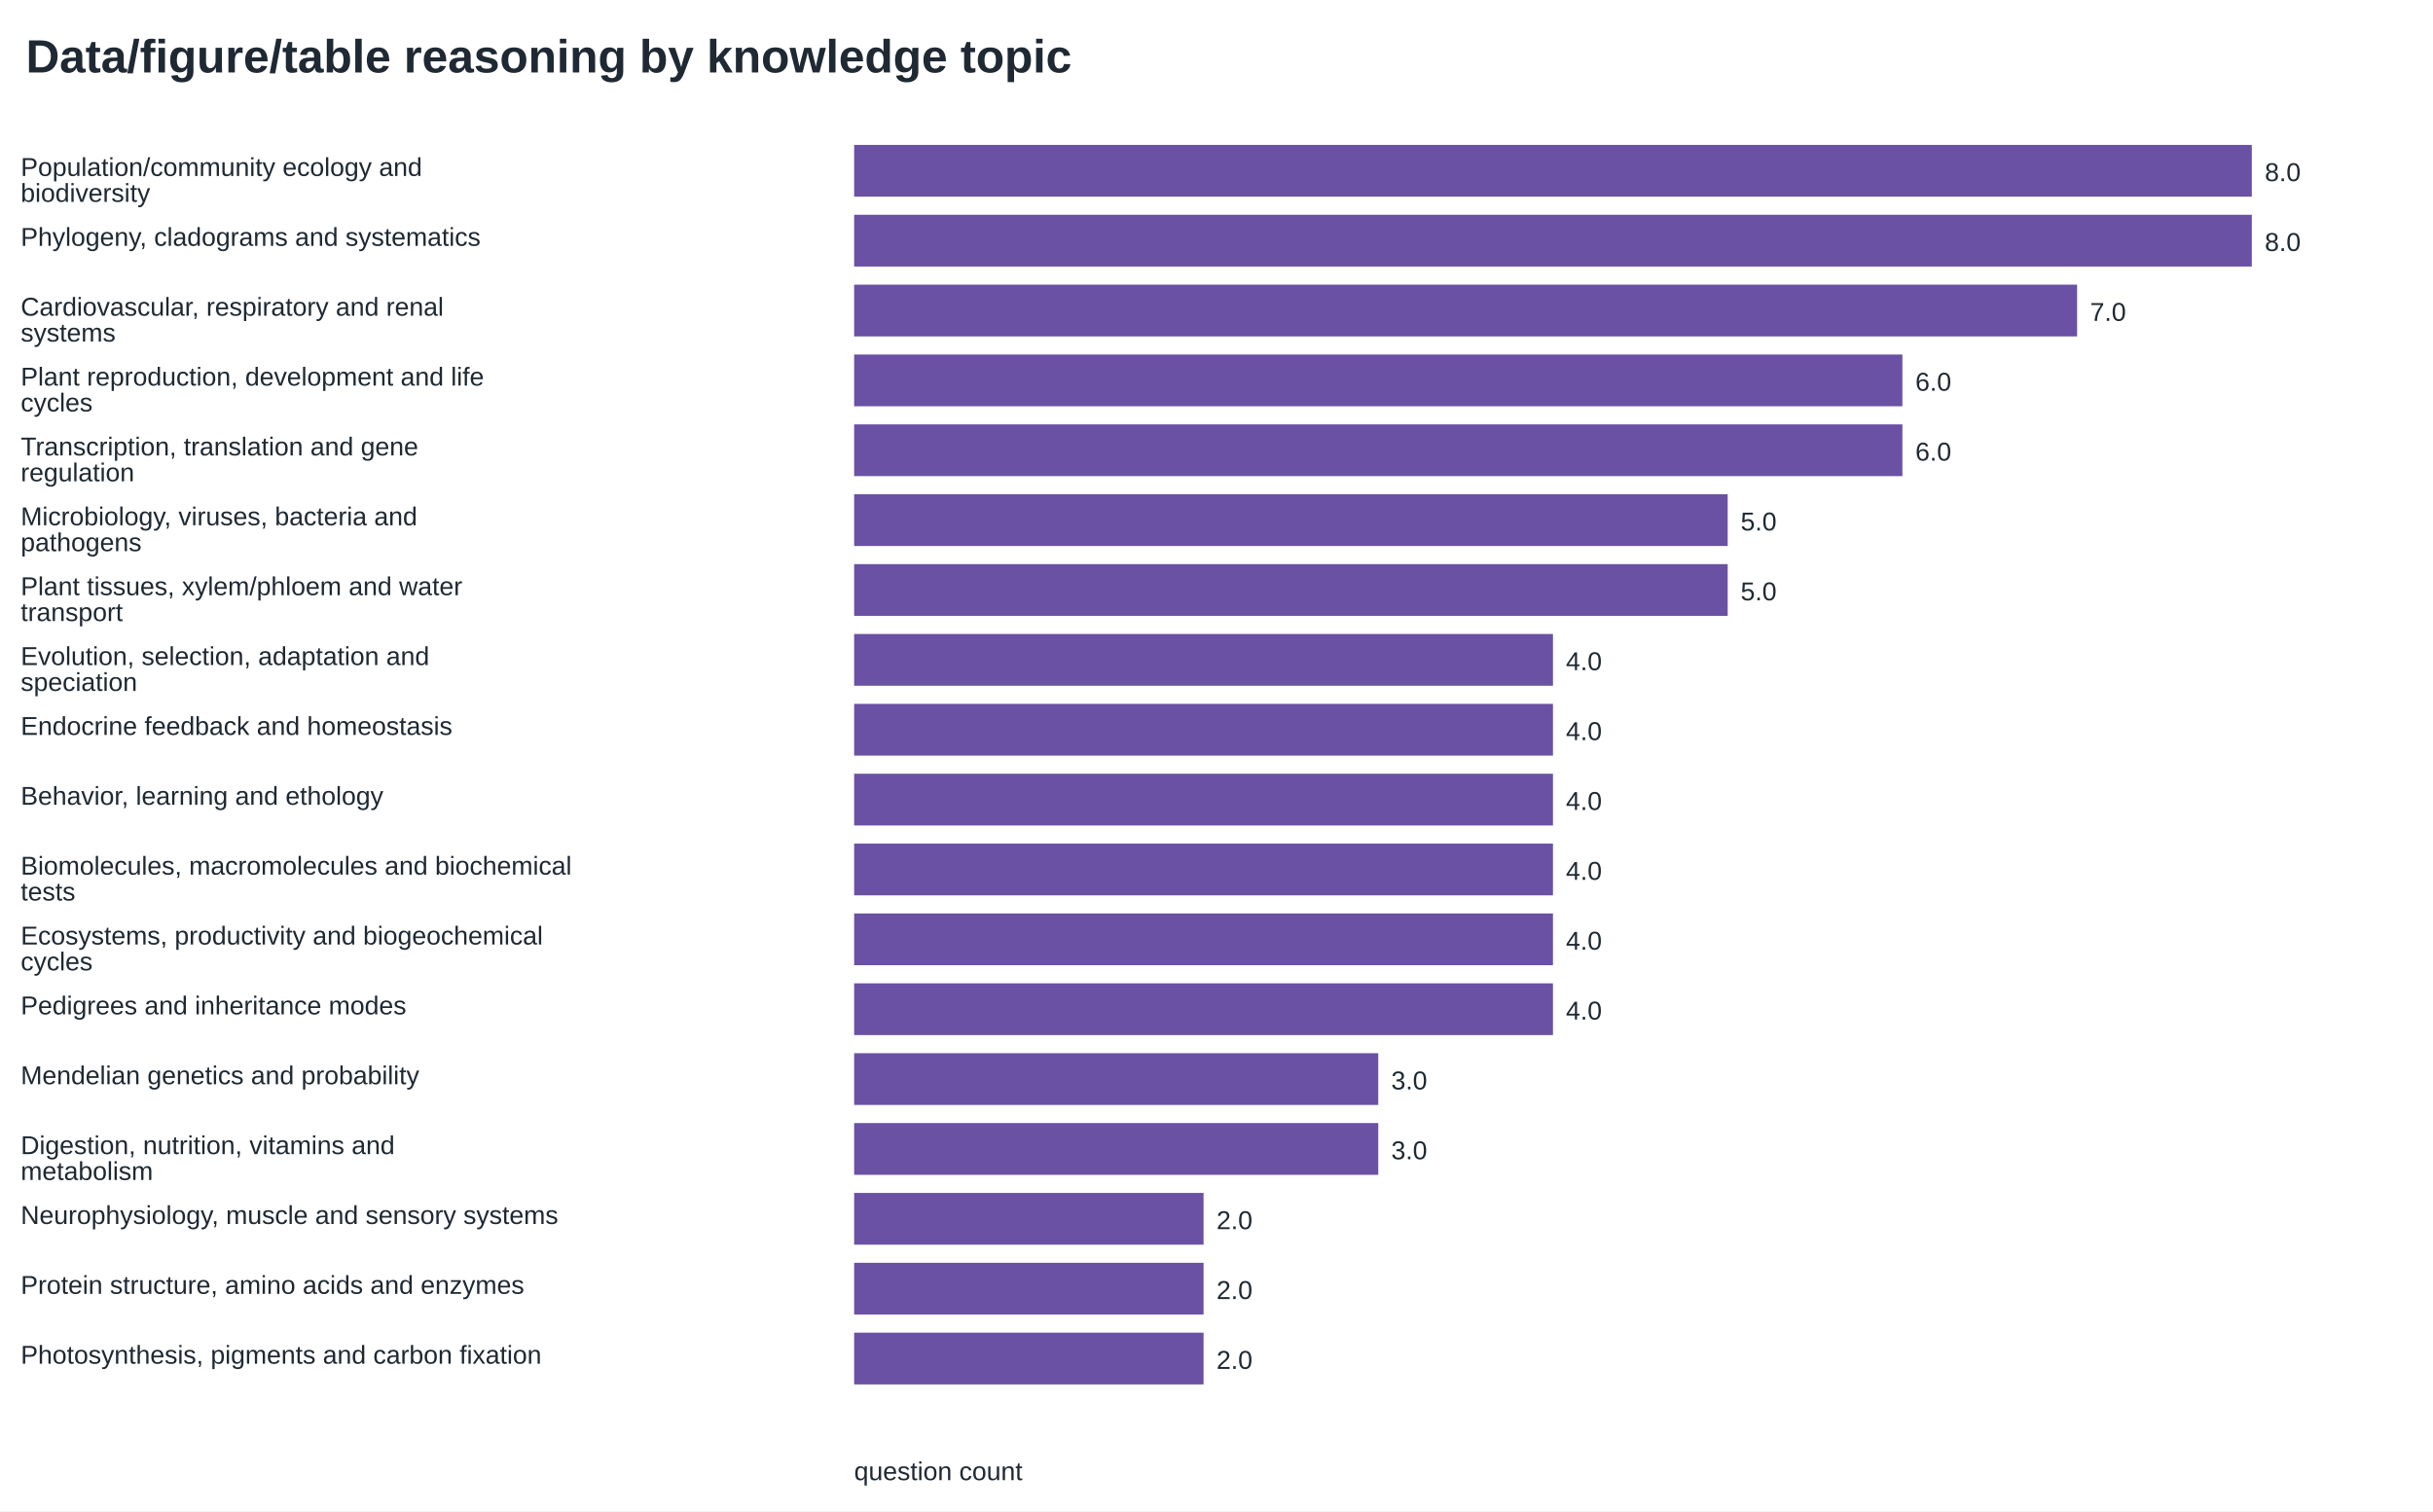
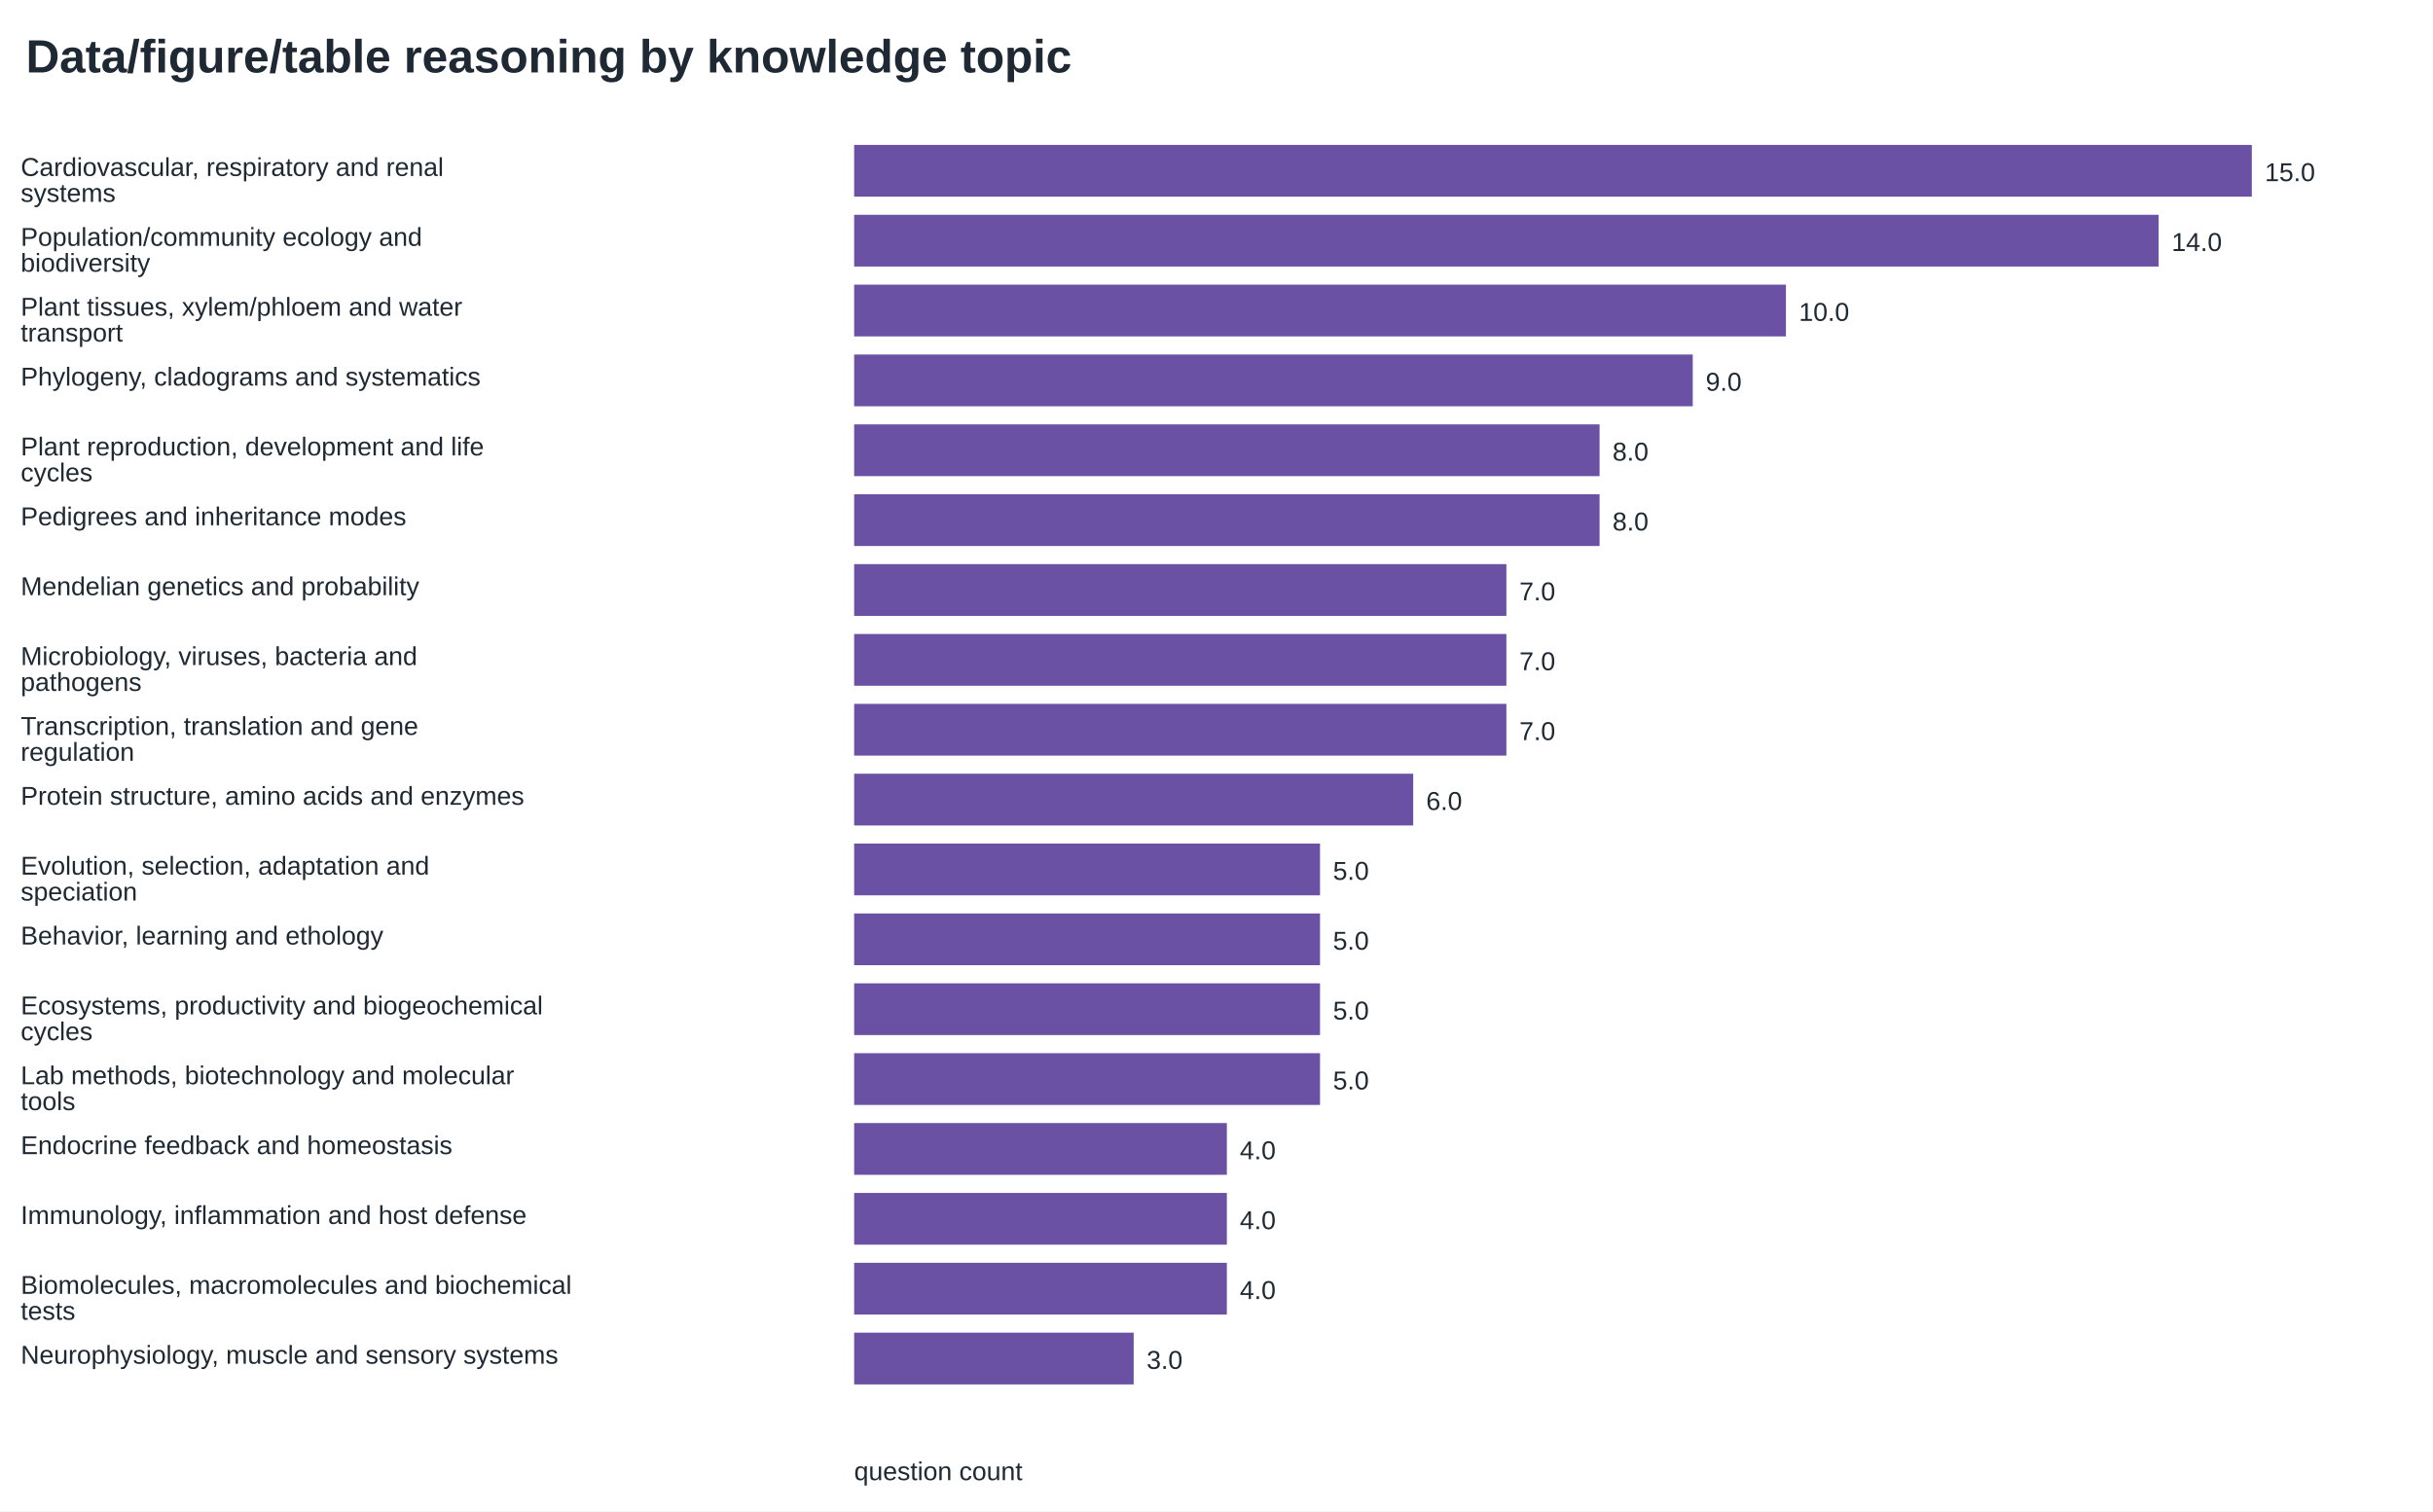
<svg xmlns="http://www.w3.org/2000/svg" width="940" height="584" viewBox="0 0 940 584">
  <style>text{font-family:Arial,Helvetica,sans-serif;font-size:12px;fill:#1f2933}.title{font-size:18px;font-weight:700}.small{font-size:10px}</style>
  <rect width="940" height="584" fill="white" />
  <text x="10" y="28" class="title">Data/figure/table reasoning by knowledge topic</text>
-   <text x="8" y="68" class="small">Population/community ecology and</text>
-   <text x="8" y="78" class="small">biodiversity</text>
+   <text x="8" y="68" class="small">Cardiovascular, respiratory and renal</text>
+   <text x="8" y="78" class="small">systems</text>
  <rect x="330" y="56" width="540.0" height="20" fill="#6a51a3" />
-   <text x="875.0" y="70" class="small">8.0</text>
-   <text x="8" y="95" class="small">Phylogeny, cladograms and systematics</text>
-   <rect x="330" y="83" width="540.0" height="20" fill="#6a51a3" />
-   <text x="875.0" y="97" class="small">8.0</text>
-   <text x="8" y="122" class="small">Cardiovascular, respiratory and renal</text>
-   <text x="8" y="132" class="small">systems</text>
-   <rect x="330" y="110" width="472.5" height="20" fill="#6a51a3" />
-   <text x="807.5" y="124" class="small">7.0</text>
-   <text x="8" y="149" class="small">Plant reproduction, development and life</text>
-   <text x="8" y="159" class="small">cycles</text>
-   <rect x="330" y="137" width="405.0" height="20" fill="#6a51a3" />
-   <text x="740.0" y="151" class="small">6.0</text>
-   <text x="8" y="176" class="small">Transcription, translation and gene</text>
-   <text x="8" y="186" class="small">regulation</text>
-   <rect x="330" y="164" width="405.0" height="20" fill="#6a51a3" />
-   <text x="740.0" y="178" class="small">6.0</text>
-   <text x="8" y="203" class="small">Microbiology, viruses, bacteria and</text>
-   <text x="8" y="213" class="small">pathogens</text>
-   <rect x="330" y="191" width="337.5" height="20" fill="#6a51a3" />
-   <text x="672.5" y="205" class="small">5.0</text>
-   <text x="8" y="230" class="small">Plant tissues, xylem/phloem and water</text>
-   <text x="8" y="240" class="small">transport</text>
-   <rect x="330" y="218" width="337.5" height="20" fill="#6a51a3" />
-   <text x="672.5" y="232" class="small">5.0</text>
-   <text x="8" y="257" class="small">Evolution, selection, adaptation and</text>
-   <text x="8" y="267" class="small">speciation</text>
-   <rect x="330" y="245" width="270.0" height="20" fill="#6a51a3" />
-   <text x="605.0" y="259" class="small">4.0</text>
-   <text x="8" y="284" class="small">Endocrine feedback and homeostasis</text>
-   <rect x="330" y="272" width="270.0" height="20" fill="#6a51a3" />
-   <text x="605.0" y="286" class="small">4.0</text>
-   <text x="8" y="311" class="small">Behavior, learning and ethology</text>
-   <rect x="330" y="299" width="270.0" height="20" fill="#6a51a3" />
-   <text x="605.0" y="313" class="small">4.0</text>
-   <text x="8" y="338" class="small">Biomolecules, macromolecules and biochemical</text>
-   <text x="8" y="348" class="small">tests</text>
-   <rect x="330" y="326" width="270.0" height="20" fill="#6a51a3" />
-   <text x="605.0" y="340" class="small">4.0</text>
-   <text x="8" y="365" class="small">Ecosystems, productivity and biogeochemical</text>
-   <text x="8" y="375" class="small">cycles</text>
-   <rect x="330" y="353" width="270.0" height="20" fill="#6a51a3" />
-   <text x="605.0" y="367" class="small">4.0</text>
-   <text x="8" y="392" class="small">Pedigrees and inheritance modes</text>
-   <rect x="330" y="380" width="270.0" height="20" fill="#6a51a3" />
-   <text x="605.0" y="394" class="small">4.0</text>
-   <text x="8" y="419" class="small">Mendelian genetics and probability</text>
-   <rect x="330" y="407" width="202.5" height="20" fill="#6a51a3" />
-   <text x="537.5" y="421" class="small">3.0</text>
-   <text x="8" y="446" class="small">Digestion, nutrition, vitamins and</text>
-   <text x="8" y="456" class="small">metabolism</text>
-   <rect x="330" y="434" width="202.5" height="20" fill="#6a51a3" />
-   <text x="537.5" y="448" class="small">3.0</text>
-   <text x="8" y="473" class="small">Neurophysiology, muscle and sensory systems</text>
-   <rect x="330" y="461" width="135.0" height="20" fill="#6a51a3" />
-   <text x="470.0" y="475" class="small">2.0</text>
-   <text x="8" y="500" class="small">Protein structure, amino acids and enzymes</text>
-   <rect x="330" y="488" width="135.0" height="20" fill="#6a51a3" />
-   <text x="470.0" y="502" class="small">2.0</text>
-   <text x="8" y="527" class="small">Photosynthesis, pigments and carbon fixation</text>
-   <rect x="330" y="515" width="135.0" height="20" fill="#6a51a3" />
-   <text x="470.0" y="529" class="small">2.0</text>
+   <text x="875.0" y="70" class="small">15.0</text>
+   <text x="8" y="95" class="small">Population/community ecology and</text>
+   <text x="8" y="105" class="small">biodiversity</text>
+   <rect x="330" y="83" width="504.0" height="20" fill="#6a51a3" />
+   <text x="839.0" y="97" class="small">14.0</text>
+   <text x="8" y="122" class="small">Plant tissues, xylem/phloem and water</text>
+   <text x="8" y="132" class="small">transport</text>
+   <rect x="330" y="110" width="360.0" height="20" fill="#6a51a3" />
+   <text x="695.0" y="124" class="small">10.0</text>
+   <text x="8" y="149" class="small">Phylogeny, cladograms and systematics</text>
+   <rect x="330" y="137" width="324.0" height="20" fill="#6a51a3" />
+   <text x="659.0" y="151" class="small">9.0</text>
+   <text x="8" y="176" class="small">Plant reproduction, development and life</text>
+   <text x="8" y="186" class="small">cycles</text>
+   <rect x="330" y="164" width="288.0" height="20" fill="#6a51a3" />
+   <text x="623.0" y="178" class="small">8.0</text>
+   <text x="8" y="203" class="small">Pedigrees and inheritance modes</text>
+   <rect x="330" y="191" width="288.0" height="20" fill="#6a51a3" />
+   <text x="623.0" y="205" class="small">8.0</text>
+   <text x="8" y="230" class="small">Mendelian genetics and probability</text>
+   <rect x="330" y="218" width="252.0" height="20" fill="#6a51a3" />
+   <text x="587.0" y="232" class="small">7.0</text>
+   <text x="8" y="257" class="small">Microbiology, viruses, bacteria and</text>
+   <text x="8" y="267" class="small">pathogens</text>
+   <rect x="330" y="245" width="252.0" height="20" fill="#6a51a3" />
+   <text x="587.0" y="259" class="small">7.0</text>
+   <text x="8" y="284" class="small">Transcription, translation and gene</text>
+   <text x="8" y="294" class="small">regulation</text>
+   <rect x="330" y="272" width="252.0" height="20" fill="#6a51a3" />
+   <text x="587.0" y="286" class="small">7.0</text>
+   <text x="8" y="311" class="small">Protein structure, amino acids and enzymes</text>
+   <rect x="330" y="299" width="216.0" height="20" fill="#6a51a3" />
+   <text x="551.0" y="313" class="small">6.0</text>
+   <text x="8" y="338" class="small">Evolution, selection, adaptation and</text>
+   <text x="8" y="348" class="small">speciation</text>
+   <rect x="330" y="326" width="180.0" height="20" fill="#6a51a3" />
+   <text x="515.0" y="340" class="small">5.0</text>
+   <text x="8" y="365" class="small">Behavior, learning and ethology</text>
+   <rect x="330" y="353" width="180.0" height="20" fill="#6a51a3" />
+   <text x="515.0" y="367" class="small">5.0</text>
+   <text x="8" y="392" class="small">Ecosystems, productivity and biogeochemical</text>
+   <text x="8" y="402" class="small">cycles</text>
+   <rect x="330" y="380" width="180.0" height="20" fill="#6a51a3" />
+   <text x="515.0" y="394" class="small">5.0</text>
+   <text x="8" y="419" class="small">Lab methods, biotechnology and molecular</text>
+   <text x="8" y="429" class="small">tools</text>
+   <rect x="330" y="407" width="180.0" height="20" fill="#6a51a3" />
+   <text x="515.0" y="421" class="small">5.0</text>
+   <text x="8" y="446" class="small">Endocrine feedback and homeostasis</text>
+   <rect x="330" y="434" width="144.0" height="20" fill="#6a51a3" />
+   <text x="479.0" y="448" class="small">4.0</text>
+   <text x="8" y="473" class="small">Immunology, inflammation and host defense</text>
+   <rect x="330" y="461" width="144.0" height="20" fill="#6a51a3" />
+   <text x="479.0" y="475" class="small">4.0</text>
+   <text x="8" y="500" class="small">Biomolecules, macromolecules and biochemical</text>
+   <text x="8" y="510" class="small">tests</text>
+   <rect x="330" y="488" width="144.0" height="20" fill="#6a51a3" />
+   <text x="479.0" y="502" class="small">4.0</text>
+   <text x="8" y="527" class="small">Neurophysiology, muscle and sensory systems</text>
+   <rect x="330" y="515" width="108.0" height="20" fill="#6a51a3" />
+   <text x="443.0" y="529" class="small">3.0</text>
  <text x="330" y="572" class="small">question count</text>
</svg>
